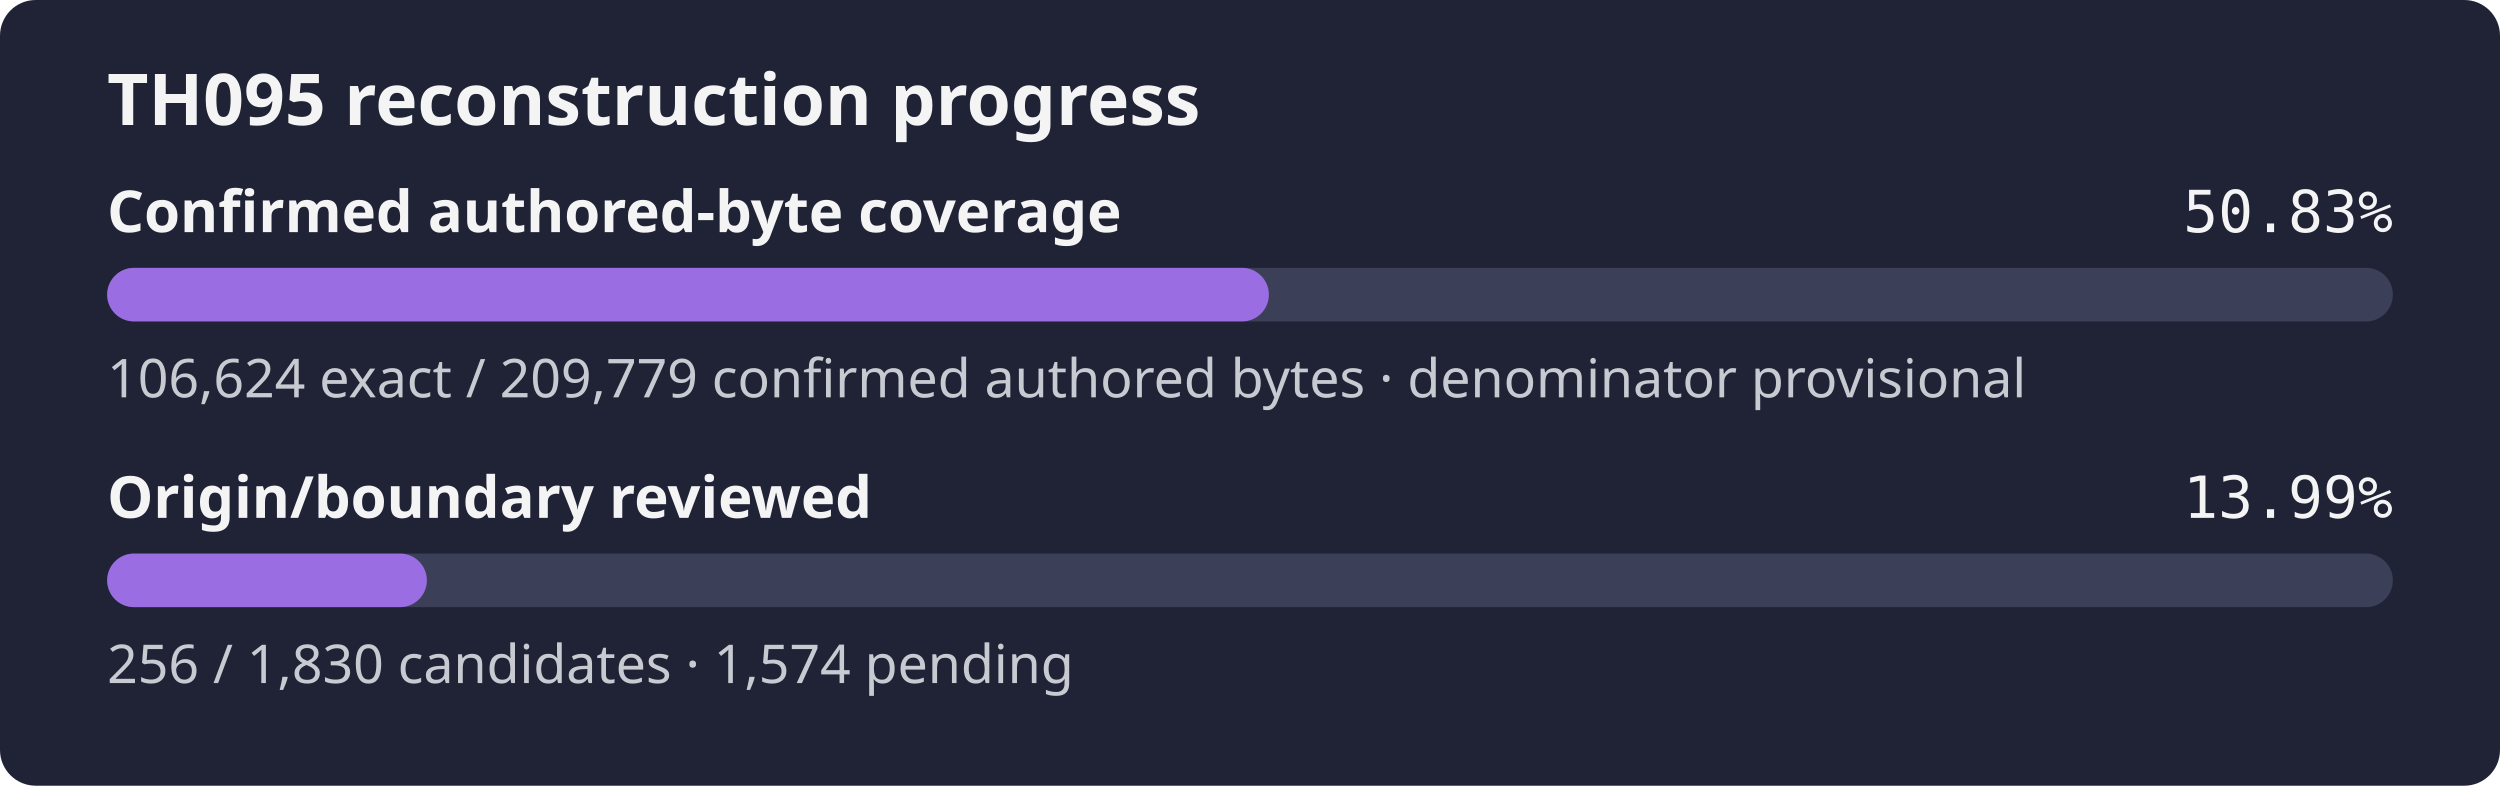
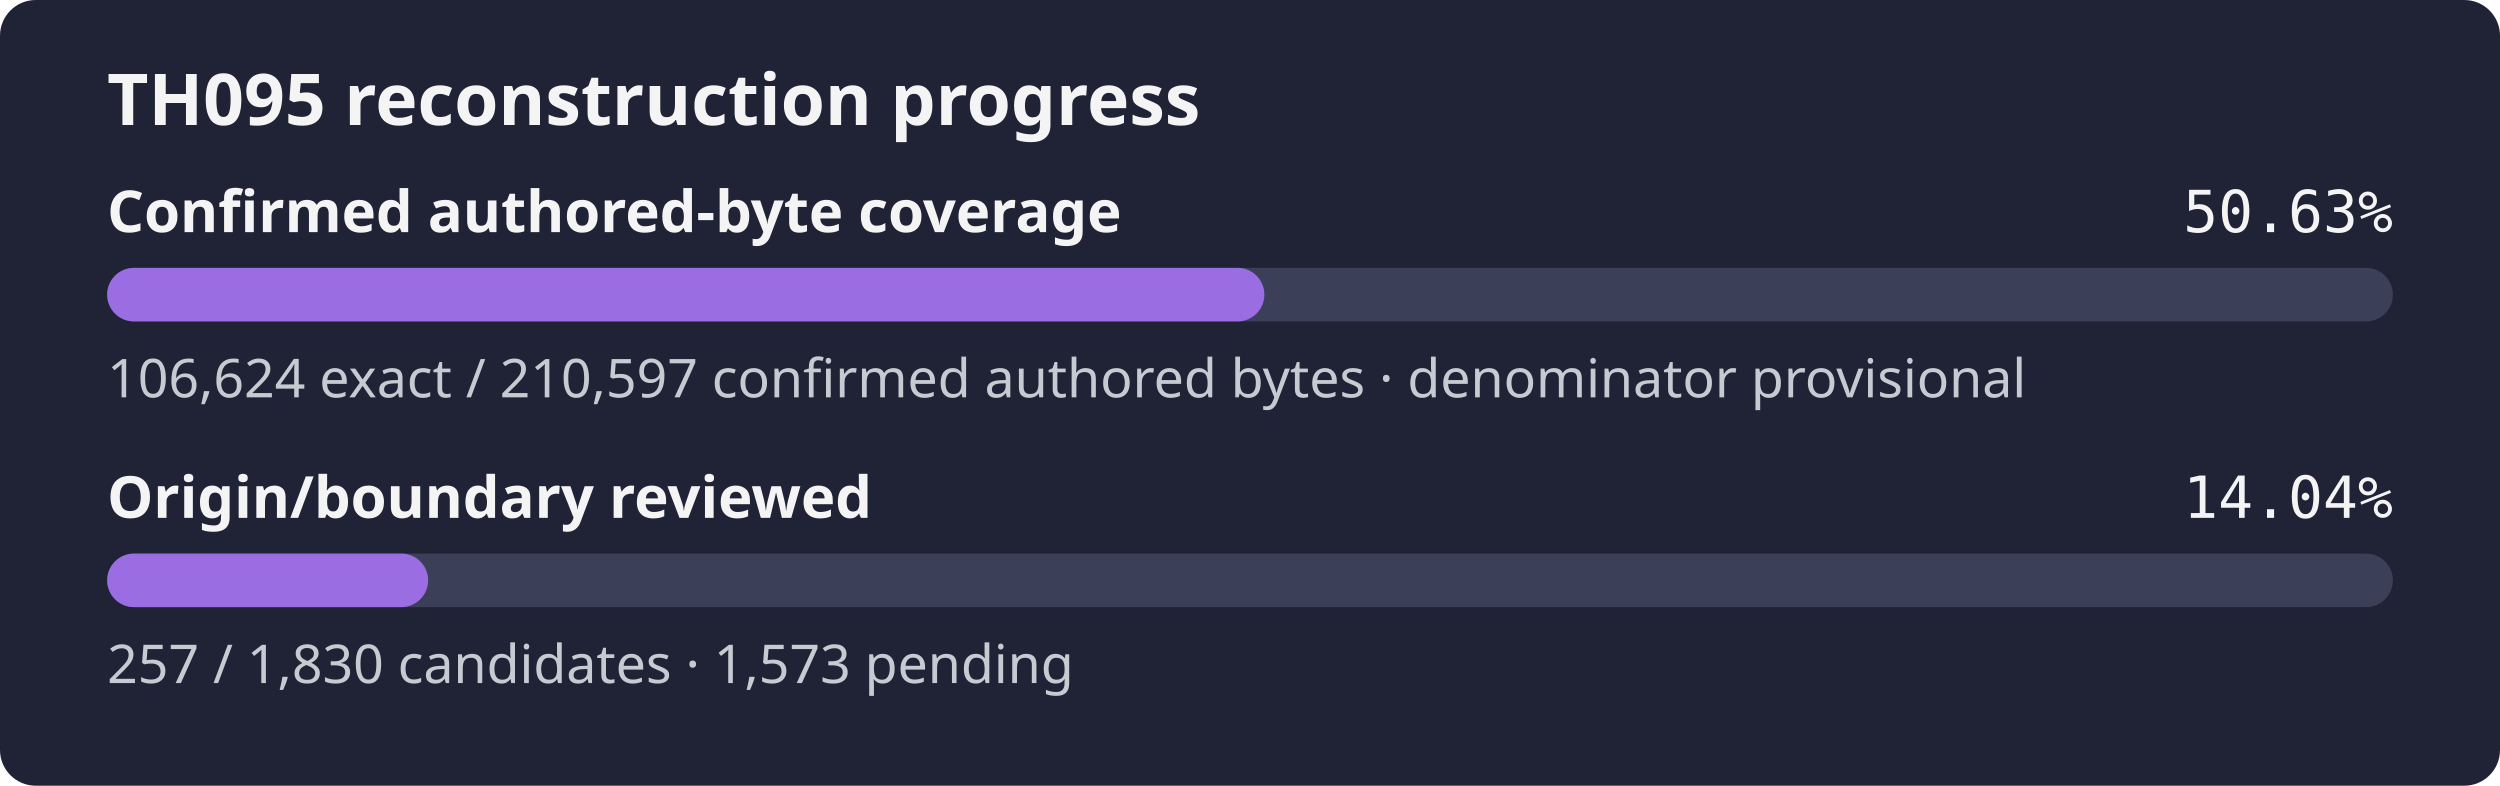
- <svg xmlns="http://www.w3.org/2000/svg" width="560" height="176" role="img" aria-label="TH095 reconstruction progress: 50.83% of the confirmed authored-byte set is exact, origin review 13.99%">
+ <svg xmlns="http://www.w3.org/2000/svg" width="560" height="176" role="img" aria-label="TH095 reconstruction progress: 50.63% of the confirmed authored-byte set is exact, origin review 14.04%">
  <rect width="560" height="176" rx="8" fill="#1f2335" />
  <text x="24" y="28" fill="#f4f4f5" font-family="sans-serif" font-size="16" font-weight="600">TH095 reconstruction progress</text>
  <text x="24" y="52" fill="#f4f4f5" font-family="sans-serif" font-size="13" font-weight="600">Confirmed authored-byte coverage</text>
-   <text x="536" y="52" fill="#f4f4f5" text-anchor="end" font-family="monospace" font-size="13">50.83%</text>
+   <text x="536" y="52" fill="#f4f4f5" text-anchor="end" font-family="monospace" font-size="13">50.63%</text>
  <rect x="24" y="60" width="512" height="12" rx="6" fill="#3b4058" />
-   <rect x="24" y="60" width="260.23" height="12" rx="6" fill="#9b6de3" />
-   <text x="24" y="89" fill="#c8cad2" font-family="sans-serif" font-size="12">106,624 exact / 209,779 confirmed authored bytes · denominator provisional</text>
+   <rect x="24" y="60" width="259.22" height="12" rx="6" fill="#9b6de3" />
+   <text x="24" y="89" fill="#c8cad2" font-family="sans-serif" font-size="12">106,624 exact / 210,597 confirmed authored bytes · denominator provisional</text>
  <text x="24" y="116" fill="#f4f4f5" font-family="sans-serif" font-size="13" font-weight="600">Origin/boundary reviewed</text>
-   <text x="536" y="116" fill="#f4f4f5" text-anchor="end" font-family="monospace" font-size="13">13.99%</text>
+   <text x="536" y="116" fill="#f4f4f5" text-anchor="end" font-family="monospace" font-size="13">14.04%</text>
  <rect x="24" y="124" width="512" height="12" rx="6" fill="#3b4058" />
-   <rect x="24" y="124" width="71.62" height="12" rx="6" fill="#9b6de3" />
-   <text x="24" y="153" fill="#c8cad2" font-family="sans-serif" font-size="12">256 / 1,830 candidates · 1,574 pending</text>
+   <rect x="24" y="124" width="71.90" height="12" rx="6" fill="#9b6de3" />
+   <text x="24" y="153" fill="#c8cad2" font-family="sans-serif" font-size="12">257 / 1,830 candidates · 1,573 pending</text>
</svg>
